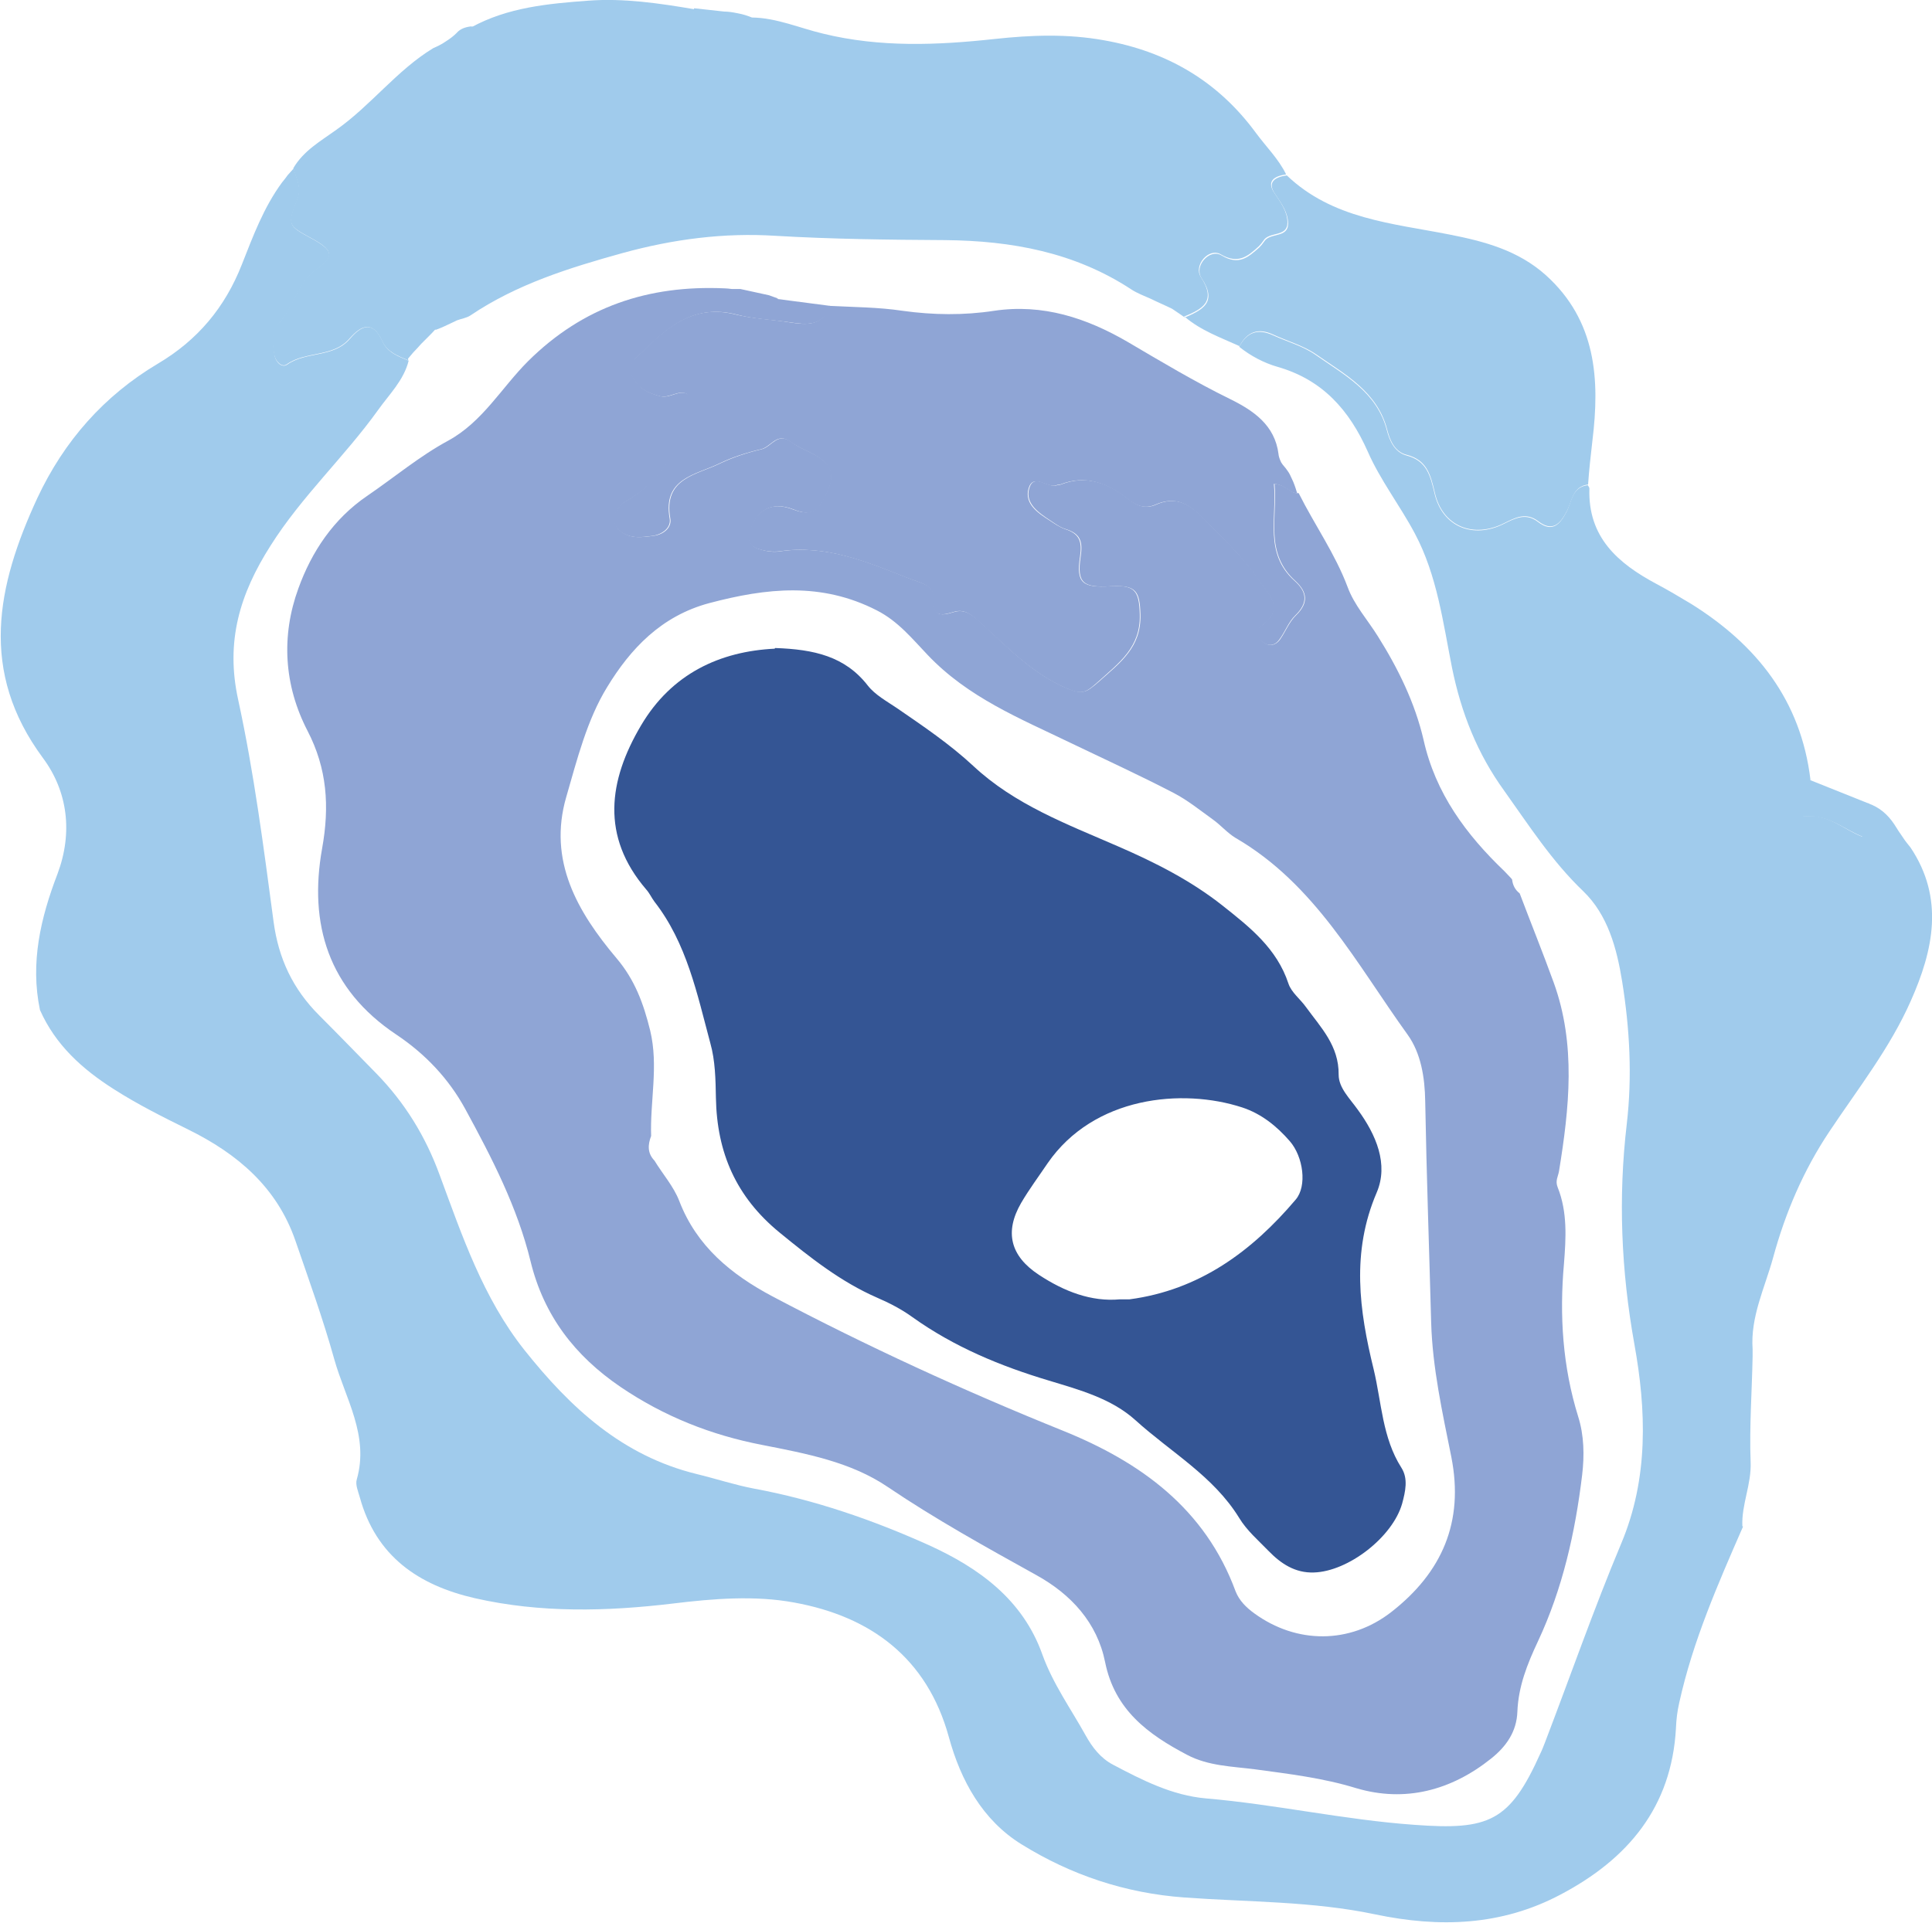
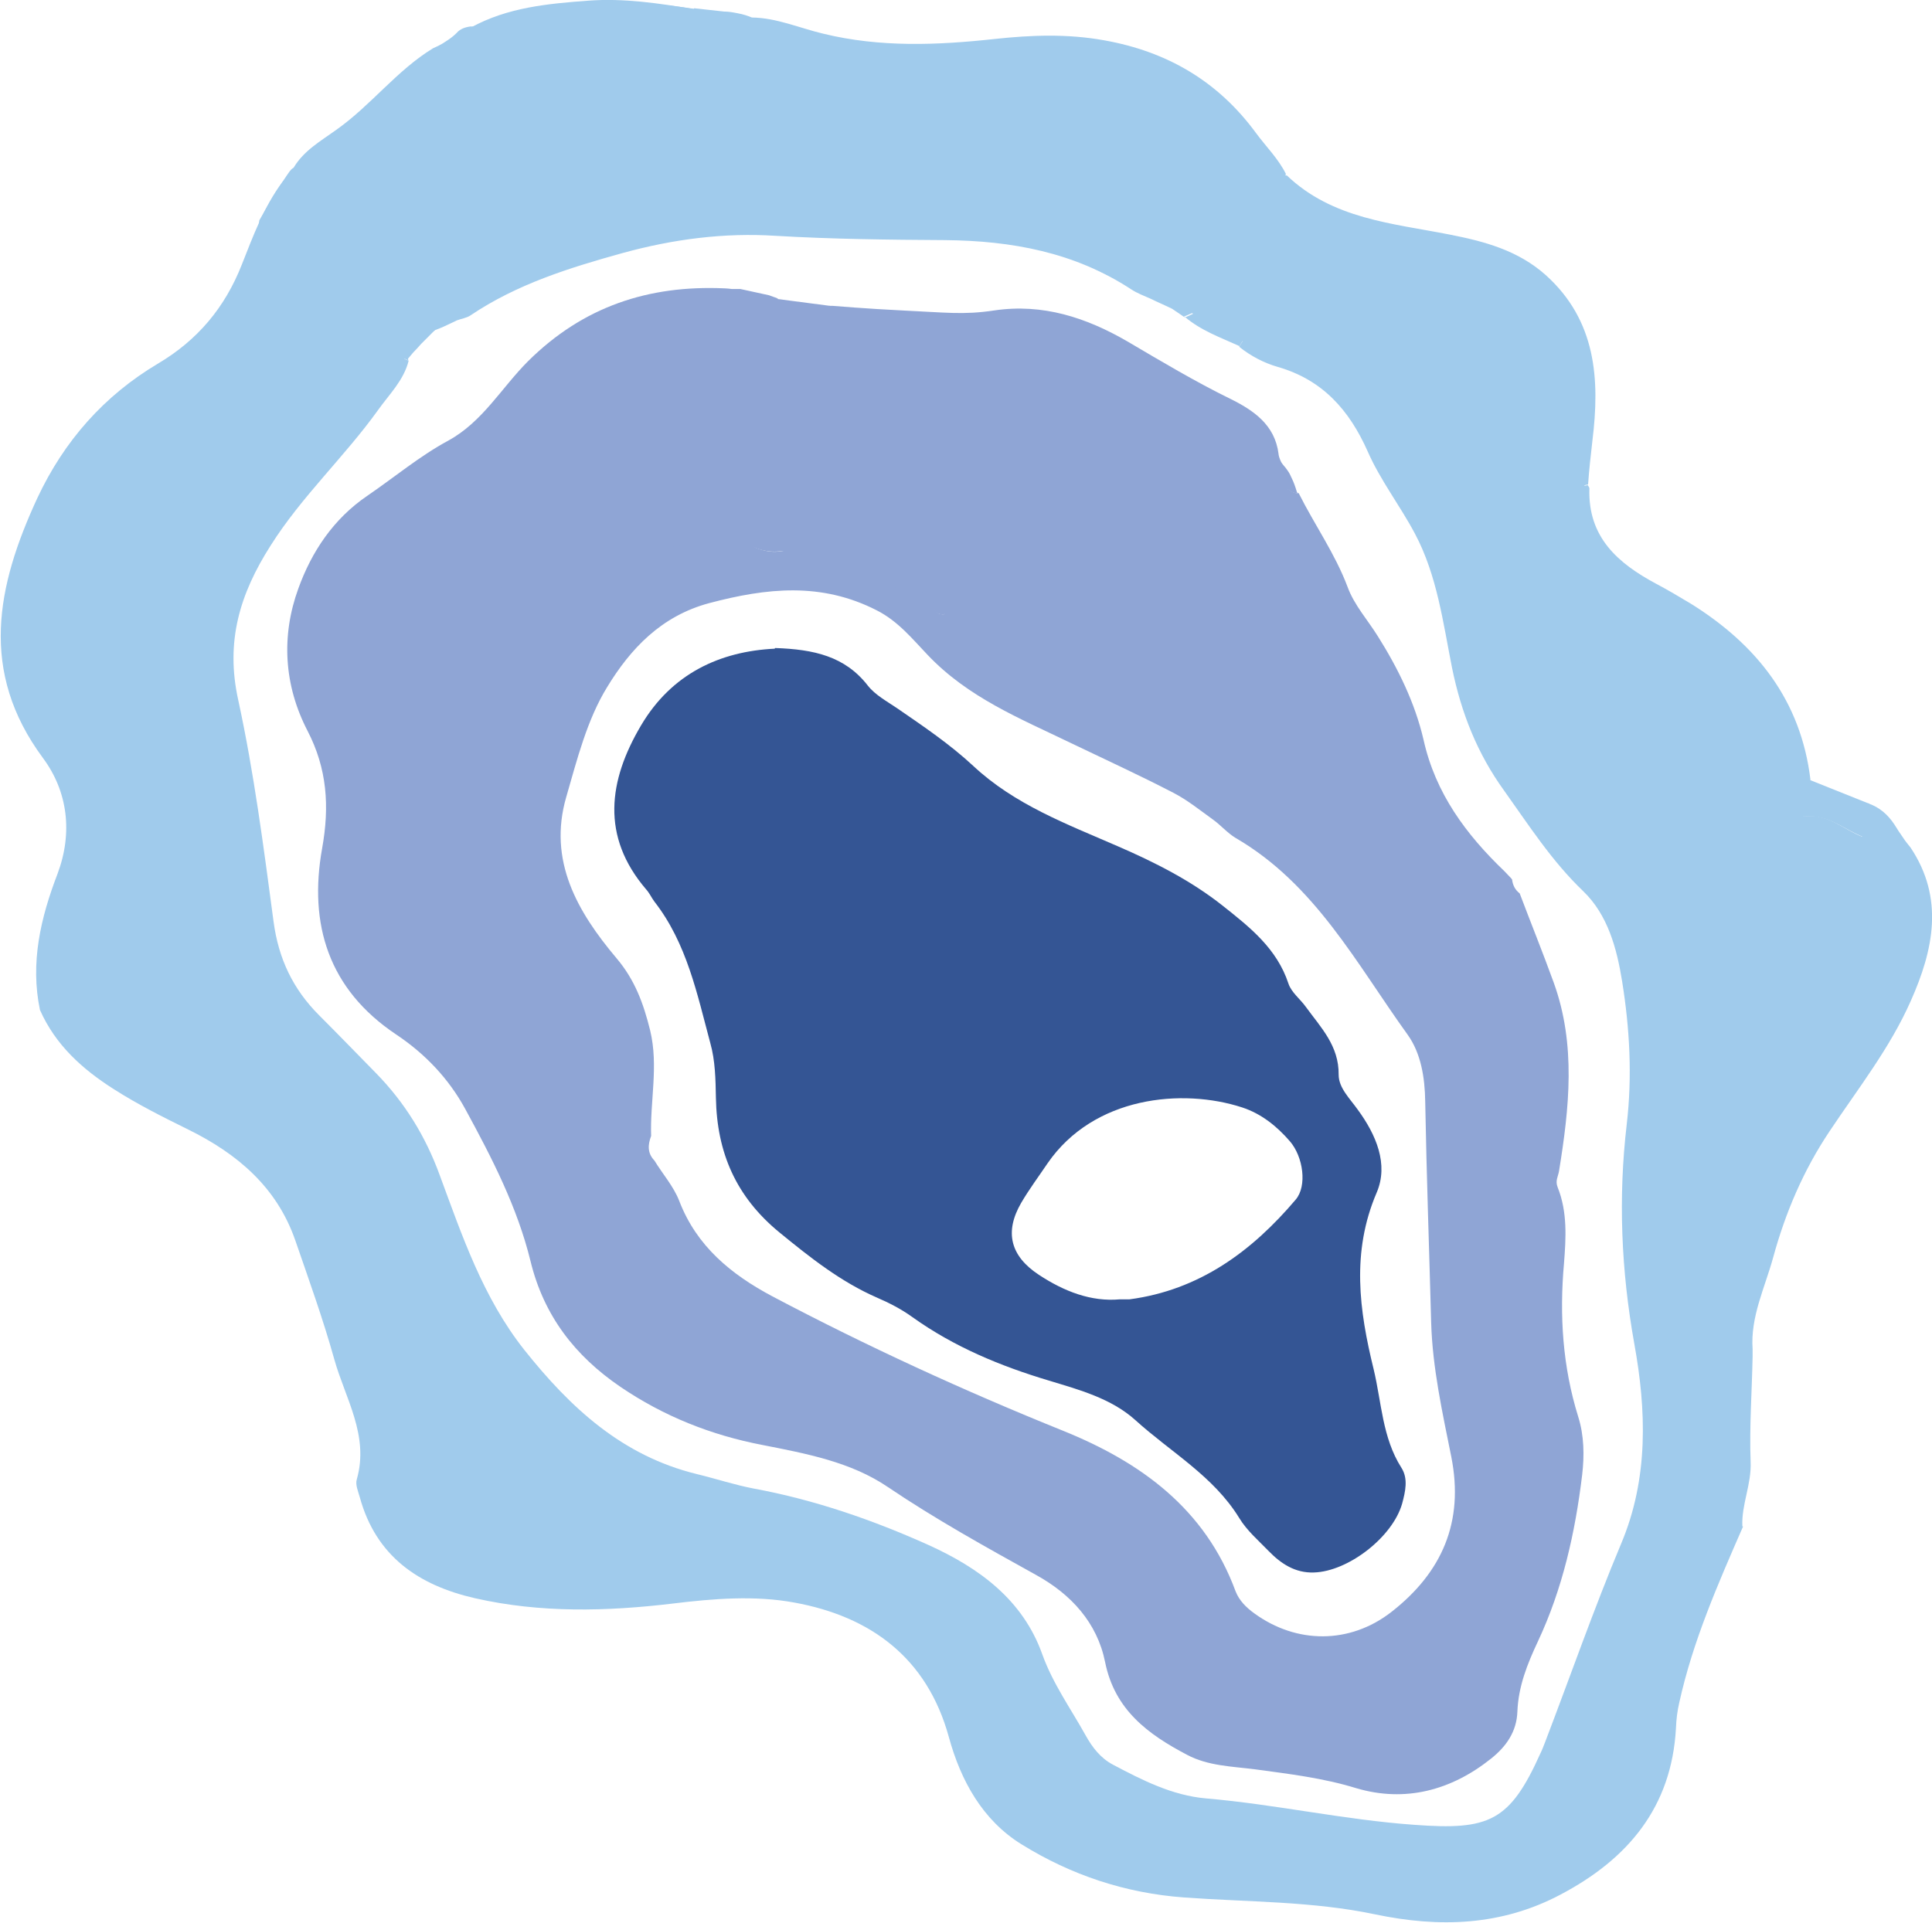
<svg xmlns="http://www.w3.org/2000/svg" id="_Åben_skal" data-name="Åben skal" viewBox="0 0 58.48 58.21">
  <defs>
    <style>
      .cls-1 {
        fill: #a0cbec;
      }

      .cls-1, .cls-2, .cls-3 {
        stroke-width: 0px;
      }

      .cls-2 {
        fill: #8fa5d5;
      }

      .cls-3 {
        fill: #345594;
      }
    </style>
  </defs>
  <g>
-     <path class="cls-1" d="m52.76,46.22c-.76,1.74-1.52,3.47-1.93,5.33-.06.26-.09.51-.1.77-.13,2.4-1.46,3.97-3.49,5.04-1.79.95-3.67,1.01-5.62.6-1.9-.4-3.85-.37-5.77-.51-1.79-.13-3.43-.68-4.93-1.61-1.18-.73-1.84-1.93-2.2-3.25-.66-2.4-2.37-3.65-4.68-4.07-1.19-.22-2.44-.12-3.67.03-2,.24-4.01.29-5.99-.16-1.71-.39-3-1.27-3.49-3.06-.05-.18-.14-.38-.09-.54.38-1.33-.35-2.45-.68-3.63-.34-1.22-.77-2.41-1.18-3.6-.56-1.62-1.76-2.63-3.24-3.36-.77-.38-1.53-.76-2.25-1.22-.96-.61-1.77-1.34-2.24-2.4-.3-1.43.02-2.79.53-4.12.47-1.25.31-2.5-.44-3.51-1.94-2.62-1.4-5.21-.17-7.87.81-1.73,2.02-3.1,3.65-4.07,1.2-.71,2.03-1.7,2.54-3,.34-.86.66-1.73,1.22-2.49.06-.07.12-.15.17-.22.06-.07.12-.13.18-.2.08.31.26.57.11.95-.31.77-.27.79.43,1.17.63.34.72.54.2.9-.63.44-.72,1.17-1.18,1.67-.24.26-.19.63-.14.96.03.21.22.4.38.29.58-.41,1.4-.2,1.9-.78.35-.41.7-.57.99.08.15.33.47.45.79.58-.15.6-.59,1.02-.93,1.5-1.02,1.42-2.31,2.61-3.25,4.1-.93,1.46-1.37,2.9-.98,4.67.48,2.21.77,4.46,1.07,6.71.15,1.13.59,2.05,1.38,2.84.58.58,1.15,1.17,1.72,1.75.87.89,1.5,1.91,1.93,3.09.68,1.84,1.31,3.71,2.56,5.29,1.4,1.76,2.97,3.21,5.22,3.76.58.14,1.15.33,1.73.44,1.84.34,3.6.95,5.29,1.71,1.52.69,2.85,1.65,3.44,3.31.32.89.86,1.64,1.31,2.45.2.36.45.69.83.89.89.47,1.79.93,2.81,1.02,2.11.18,4.19.65,6.31.8,2.27.17,2.89-.1,3.82-2.17.05-.1.09-.21.13-.31.77-2.01,1.48-4.05,2.31-6.03.84-1.99.76-4.06.4-6.05-.4-2.23-.49-4.43-.23-6.65.17-1.46.09-2.9-.14-4.33-.16-.99-.43-2.01-1.18-2.73-.95-.91-1.64-1.99-2.39-3.04-.81-1.12-1.3-2.35-1.58-3.73-.27-1.36-.45-2.79-1.12-4.05-.45-.85-1.05-1.62-1.43-2.49-.56-1.26-1.37-2.17-2.72-2.56-.42-.12-.82-.33-1.17-.61.23-.44.56-.56,1.02-.35.44.2.92.33,1.3.6.87.61,1.85,1.12,2.15,2.28.08.31.23.66.59.76.61.16.72.59.85,1.14.23,1.02,1.17,1.4,2.1.93.34-.17.67-.34,1.03-.06.43.33.66.09.86-.29.17-.31.16-.76.65-.82.02.03.05.07.05.1-.05,1.48.87,2.27,2.03,2.89.36.19.71.4,1.06.61,1.98,1.24,3.31,2.92,3.6,5.31-.05.22-.17.39-.31.57-.2.27-.12.57.21.54.66-.05,1.12.41,1.66.62.25-.35.15-.69.18-1.01.35.12.6.34.8.64.08.13.17.27.27.41.07.11.15.2.22.29,1.03,1.54.69,3.11.01,4.64-.63,1.43-1.6,2.66-2.46,3.95-.79,1.18-1.34,2.47-1.71,3.83-.25.91-.69,1.79-.62,2.77,0,.07,0,.14,0,.22-.02,1.06-.1,2.13-.06,3.19.03.68-.28,1.29-.25,1.95Z" />
-     <path class="cls-1" d="m12.36,10.91c-.31-.13-.64-.25-.79-.58-.29-.64-.64-.48-.99-.08-.5.58-1.32.37-1.9.78-.15.11-.34-.09-.38-.29-.06-.33-.11-.7.14-.96.46-.51.55-1.24,1.18-1.67.52-.36.43-.56-.2-.9-.7-.38-.74-.4-.43-1.17.15-.38-.04-.64-.11-.95.31-.53.83-.82,1.3-1.16,1.05-.74,1.83-1.8,2.93-2.47.11-.05.25-.11.39-.21.13-.08.24-.17.32-.25.11-.13.27-.18.43-.2.64.09,1.25-.04,1.86-.23.9-.27,1.79-.36,2.69.1.58.3,1.24.17,1.86.09.26-.03.31-.28.35-.51.3.03.61.07.91.1.12,0,.25.02.4.05.17.03.32.08.44.13.75.01,1.44.32,2.16.49,1.72.42,3.45.35,5.19.16,1.11-.12,2.2-.16,3.31.04,1.91.34,3.45,1.24,4.6,2.81.31.42.68.78.91,1.25-.35.05-.61.2-.35.57.19.28.39.56.39.89,0,.45-.56.26-.73.55-.04.06-.09.12-.14.17-.33.3-.62.55-1.15.24-.36-.21-.83.33-.6.69.49.75.03.97-.52,1.2l-.07-.05c-.09-.06-.19-.13-.28-.19-.1-.05-.21-.1-.32-.15-.11-.05-.22-.1-.32-.15-.2-.09-.42-.17-.6-.29-1.71-1.12-3.61-1.47-5.63-1.49-1.71-.01-3.42-.03-5.13-.13-1.56-.1-3.1.1-4.63.52-1.62.45-3.2.94-4.61,1.89-.12.08-.28.1-.41.15-.08.04-.15.07-.23.11-.14.07-.28.13-.42.18v-.02c-.07.08-.15.16-.23.24l.02-.02c-.08.08-.16.16-.24.24l.02-.02c-.08.09-.16.18-.24.26-.05.06-.11.13-.16.19Z" />
-     <path class="cls-1" d="m35.85,9.62c.55-.24,1.01-.46.52-1.2-.24-.36.24-.9.6-.69.53.32.81.06,1.15-.24.05-.05.1-.11.14-.17.17-.29.73-.1.73-.55,0-.33-.2-.61-.39-.89-.26-.37,0-.52.35-.57,1.38,1.32,3.19,1.45,4.92,1.79,1.07.21,2.08.48,2.92,1.23,1.53,1.38,1.64,3.16,1.41,5.02-.05.44-.1.88-.13,1.32-.48.06-.48.51-.65.82-.2.38-.43.62-.86.29-.37-.28-.69-.11-1.03.06-.93.47-1.87.1-2.1-.93-.13-.55-.24-.98-.85-1.14-.37-.09-.51-.45-.59-.76-.3-1.16-1.29-1.68-2.15-2.28-.39-.27-.87-.4-1.3-.6-.45-.21-.79-.09-1.02.35-.57-.26-1.17-.47-1.66-.89Z" />
-     <path class="cls-1" d="m21.02.28c-.04.22-.09.47-.35.51-.62.08-1.28.21-1.86-.09-.9-.46-1.79-.38-2.69-.1-.61.19-1.22.32-1.86.23C15.37.22,16.6.11,17.81.02c1.07-.08,2.15.08,3.21.26Z" />
-     <path class="cls-1" d="m56.58,24.33c-.03.32.08.66-.18,1.01-.56-.21-1.03-.67-1.73-.62-.34.02-.43-.28-.22-.54.14-.18.26-.35.32-.57.6.24,1.2.48,1.8.72Z" />
+     <g>
+       <path class="cls-1" d="m52.76,46.22c-.76,1.74-1.52,3.47-1.93,5.33-.06.26-.09.51-.1.77-.13,2.4-1.46,3.97-3.49,5.04-1.79.95-3.67,1.01-5.62.6-1.9-.4-3.85-.37-5.77-.51-1.79-.13-3.43-.68-4.93-1.61-1.18-.73-1.84-1.93-2.2-3.25-.66-2.4-2.37-3.65-4.68-4.07-1.19-.22-2.44-.12-3.67.03-2,.24-4.01.29-5.99-.16-1.71-.39-3-1.27-3.49-3.06-.05-.18-.14-.38-.09-.54.38-1.33-.35-2.45-.68-3.63-.34-1.22-.77-2.41-1.18-3.6-.56-1.62-1.76-2.63-3.24-3.36-.77-.38-1.53-.76-2.25-1.22-.96-.61-1.77-1.34-2.24-2.4-.3-1.43.02-2.79.53-4.12.47-1.25.31-2.5-.44-3.51-1.94-2.62-1.4-5.21-.17-7.87.81-1.73,2.02-3.1,3.65-4.07,1.2-.71,2.03-1.7,2.54-3,.34-.86.66-1.73,1.22-2.49.06-.07.12-.15.17-.22.06-.07.12-.13.18-.2.08.31.26.57.11.95-.31.77-.27.79.43,1.17.63.34.72.54.2.9-.63.44-.72,1.17-1.18,1.67-.24.26-.19.63-.14.96.03.21.22.4.38.29.58-.41,1.4-.2,1.9-.78.35-.41.7-.57.99.08.15.33.47.45.79.58-.15.6-.59,1.02-.93,1.5-1.02,1.42-2.31,2.61-3.25,4.1-.93,1.46-1.37,2.9-.98,4.67.48,2.21.77,4.46,1.07,6.71.15,1.13.59,2.05,1.38,2.84.58.58,1.15,1.17,1.72,1.75.87.89,1.5,1.91,1.93,3.09.68,1.84,1.31,3.71,2.56,5.29,1.4,1.76,2.97,3.21,5.22,3.76.58.14,1.15.33,1.73.44,1.84.34,3.6.95,5.29,1.71,1.52.69,2.85,1.65,3.44,3.31.32.89.86,1.64,1.31,2.45.2.36.45.69.83.89.89.47,1.79.93,2.81,1.02,2.11.18,4.19.65,6.31.8,2.27.17,2.89-.1,3.82-2.17.05-.1.09-.21.13-.31.77-2.01,1.48-4.05,2.31-6.03.84-1.99.76-4.06.4-6.05-.4-2.23-.49-4.43-.23-6.65.17-1.46.09-2.9-.14-4.33-.16-.99-.43-2.01-1.18-2.73-.95-.91-1.64-1.99-2.39-3.04-.81-1.12-1.3-2.35-1.58-3.73-.27-1.36-.45-2.79-1.12-4.05-.45-.85-1.05-1.62-1.43-2.49-.56-1.26-1.37-2.17-2.72-2.56-.42-.12-.82-.33-1.17-.61.23-.44.56-.56,1.02-.35.44.2.92.33,1.3.6.87.61,1.85,1.12,2.15,2.28.08.31.23.66.59.76.61.16.72.59.85,1.14.23,1.02,1.17,1.4,2.1.93.34-.17.67-.34,1.03-.06.43.33.66.09.86-.29.17-.31.16-.76.65-.82.02.03.05.07.05.1-.05,1.48.87,2.27,2.03,2.89.36.19.71.4,1.06.61,1.98,1.24,3.31,2.92,3.6,5.31-.05.22-.17.39-.31.57-.2.27-.12.57.21.54.66-.05,1.12.41,1.66.62.25-.35.15-.69.18-1.01.35.12.6.34.8.64.08.13.17.27.27.41.07.11.15.2.22.29,1.03,1.54.69,3.11.01,4.64-.63,1.43-1.6,2.66-2.46,3.95-.79,1.18-1.34,2.47-1.71,3.83-.25.91-.69,1.79-.62,2.77,0,.07,0,.14,0,.22-.02,1.06-.1,2.13-.06,3.19.03.68-.28,1.29-.25,1.95Z" />
+       <path class="cls-1" d="m12.36,10.91c-.31-.13-.64-.25-.79-.58-.29-.64-.64-.48-.99-.08-.5.58-1.32.37-1.9.78-.15.11-.34-.09-.38-.29-.06-.33-.11-.7.14-.96.46-.51.55-1.24,1.18-1.67.52-.36.43-.56-.2-.9-.7-.38-.74-.4-.43-1.17.15-.38-.04-.64-.11-.95.31-.53.83-.82,1.3-1.16,1.05-.74,1.83-1.8,2.93-2.47.11-.05.25-.11.39-.21.13-.08.24-.17.32-.25.11-.13.27-.18.43-.2.64.09,1.25-.04,1.86-.23.9-.27,1.79-.36,2.69.1.58.3,1.24.17,1.86.09.26-.03.31-.28.35-.51.3.03.61.07.91.1.12,0,.25.02.4.05.17.03.32.08.44.13.75.01,1.44.32,2.16.49,1.72.42,3.45.35,5.19.16,1.11-.12,2.2-.16,3.31.04,1.91.34,3.45,1.24,4.6,2.81.31.42.68.78.91,1.25-.35.05-.61.2-.35.57.19.28.39.56.39.89,0,.45-.56.26-.73.55-.04.06-.09.12-.14.17-.33.3-.62.55-1.15.24-.36-.21-.83.33-.6.69.49.75.03.97-.52,1.2l-.07-.05c-.09-.06-.19-.13-.28-.19-.1-.05-.21-.1-.32-.15-.11-.05-.22-.1-.32-.15-.2-.09-.42-.17-.6-.29-1.71-1.12-3.61-1.47-5.63-1.49-1.71-.01-3.42-.03-5.13-.13-1.56-.1-3.1.1-4.63.52-1.62.45-3.2.94-4.61,1.89-.12.08-.28.1-.41.15-.08.04-.15.07-.23.11-.14.07-.28.13-.42.18v-.02c-.07.08-.15.16-.23.24l.02-.02c-.08.08-.16.16-.24.24l.02-.02c-.08.09-.16.18-.24.26-.05.06-.11.13-.16.19Z" />
+       <path class="cls-1" d="m35.85,9.62c.55-.24,1.01-.46.52-1.2-.24-.36.24-.9.6-.69.53.32.81.06,1.15-.24.05-.05.1-.11.14-.17.17-.29.73-.1.73-.55,0-.33-.2-.61-.39-.89-.26-.37,0-.52.35-.57,1.38,1.32,3.19,1.45,4.92,1.79,1.07.21,2.08.48,2.92,1.23,1.53,1.38,1.64,3.16,1.41,5.02-.05.44-.1.88-.13,1.32-.48.06-.48.51-.65.82-.2.38-.43.62-.86.29-.37-.28-.69-.11-1.03.06-.93.47-1.87.1-2.1-.93-.13-.55-.24-.98-.85-1.14-.37-.09-.51-.45-.59-.76-.3-1.16-1.29-1.68-2.15-2.28-.39-.27-.87-.4-1.3-.6-.45-.21-.79-.09-1.02.35-.57-.26-1.17-.47-1.66-.89Z" />
+       <path class="cls-1" d="m21.02.28c-.04.22-.09.47-.35.51-.62.08-1.28.21-1.86-.09-.9-.46-1.79-.38-2.69-.1-.61.19-1.22.32-1.86.23C15.37.22,16.6.11,17.81.02c1.07-.08,2.15.08,3.21.26Z" />
+       <path class="cls-1" d="m56.58,24.33c-.03.32.08.66-.18,1.01-.56-.21-1.03-.67-1.73-.62-.34.02-.43-.28-.22-.54.14-.18.26-.35.32-.57.6.24,1.2.48,1.8.72Z" />
+     </g>
+     <g>
+       <path class="cls-2" d="m23.51,9.05c.54.07,1.07.14,1.61.21-.2.64-.73.57-1.2.5-.55-.08-1.12-.1-1.64-.24-1.24-.31-2.03.35-2.8,1.11-.19.18-.51.37-.34.75.17.37.49.53.87.62.29.06.56-.22.82-.06-.09,1.43-.66,2.54-1.91,3.26-.12.07-.22.21-.28.33-.09.18-.04.38.1.51.31.29.69.23,1.06.18.29-.04.54-.25.49-.52-.22-1.23.8-1.32,1.51-1.67.4-.19.83-.33,1.26-.43.29-.07.48-.53.89-.22.29.22.68.32.96.55.44.37.23.79.02,1.21-.22.43-.5.45-.92.28-.65-.25-1.11.02-1.31.68-.08.27.04.45.27.52.21.07.44.11.66.07,1.39-.2,2.62.32,3.86.81.3.12.78.21.77.55-.02.57.14.63.62.48.36-.11.6.13.86.37.79.72,1.52,1.5,2.56,1.94.48.2.59.12.96-.2.65-.58,1.29-1.04,1.26-2.04-.02-.7-.13-.89-.88-.85-.85.05-1.05-.09-.93-.89.07-.46,0-.7-.45-.84-.17-.05-.33-.17-.48-.27-.35-.23-.75-.51-.63-.95.14-.51.57,0,.85-.11.03-.01.08,0,.11-.02.79-.31,1.46-.03,2.06.45.26.21.53.29.82.16.63-.28,1.05,0,1.47.44.56.59,1.16,1.12,1.63,1.81.36.53.82.89.08,1.44-.16.12-.09.35.08.48.18.13.36.09.49-.08.17-.24.28-.54.49-.74.39-.38.34-.71-.02-1.04-.94-.85-.54-1.92-.63-2.94.37.03.48.31.73.28.48.96,1.1,1.83,1.48,2.84.2.55.61,1,.92,1.5.61.97,1.12,2.01,1.38,3.13.36,1.62,1.29,2.87,2.45,3.98.07.07.13.14.2.21,0,0,.03.04.03.04.02.17.09.31.23.42.34.9.7,1.79,1.03,2.7.68,1.88.47,3.8.16,5.71-.03.17-.12.29-.04.49.3.75.25,1.54.19,2.31-.14,1.57-.04,3.12.43,4.63.18.57.19,1.18.12,1.77-.21,1.74-.59,3.44-1.34,5.04-.32.68-.59,1.36-.62,2.12-.02.61-.34,1.06-.79,1.42-1.21.97-2.61,1.34-4.09.9-1.01-.31-2.03-.43-3.06-.57-.7-.09-1.42-.1-2.06-.44-1.18-.62-2.19-1.36-2.48-2.81-.24-1.19-1.03-2.05-2.08-2.63-1.53-.85-3.05-1.69-4.5-2.67-1.12-.76-2.47-1.01-3.79-1.27-1.56-.3-2.99-.87-4.3-1.76-1.38-.94-2.32-2.16-2.72-3.8-.4-1.64-1.17-3.13-1.97-4.6-.51-.94-1.23-1.69-2.1-2.27-2.05-1.37-2.65-3.34-2.24-5.63.23-1.28.15-2.42-.44-3.56-.72-1.39-.8-2.88-.28-4.31.4-1.11,1.06-2.11,2.09-2.81.82-.56,1.58-1.2,2.45-1.67,1.04-.57,1.61-1.6,2.41-2.4,1.67-1.66,3.65-2.31,5.94-2.21.07,0,.15.01.23.02.09,0,.18,0,.26,0,.29.06.58.13.87.19.09.03.18.07.28.1Zm-3.8,25.34c-.1.27-.12.52.1.75.25.41.58.78.75,1.22.53,1.38,1.58,2.23,2.82,2.89,2.86,1.51,5.8,2.86,8.8,4.07,2.35.95,4.3,2.36,5.22,4.86.11.28.32.49.57.67,1.28.93,2.89.93,4.14-.04,1.54-1.2,2.21-2.73,1.82-4.7-.27-1.35-.57-2.69-.61-4.07-.06-2.23-.14-4.46-.18-6.69-.01-.73-.13-1.46-.53-2.02-1.55-2.15-2.8-4.56-5.21-5.96-.25-.15-.45-.39-.69-.56-.39-.28-.77-.59-1.2-.81-1.02-.53-2.07-1.01-3.11-1.51-1.53-.74-3.1-1.37-4.33-2.67-.44-.46-.88-1.01-1.53-1.34-1.68-.86-3.33-.68-5.07-.22-1.46.39-2.39,1.39-3.09,2.54-.61.99-.91,2.19-1.24,3.33-.56,1.93.34,3.48,1.52,4.88.56.66.82,1.38,1.02,2.19.26,1.08-.01,2.15.03,3.22Z" />
+       <path class="cls-2" d="m39.29,14.93c-.25.03-.36-.25-.73-.28.1,1.02-.31,2.1.63,2.94.37.33.41.66.02,1.04-.21.2-.31.5-.49.74-.12.17-.31.21-.49.08-.17-.12-.25-.36-.08-.48.75-.55.28-.91-.08-1.44-.47-.69-1.06-1.22-1.63-1.81-.42-.44-.84-.72-1.47-.44-.29.13-.56.05-.82-.16-.61-.48-1.28-.76-2.06-.45-.03.01-.08,0-.11.02-.28.11-.71-.39-.85.11-.12.45.28.73.63.95.15.1.31.21.48.27.44.14.52.38.45.84-.12.8.08.94.93.89.74-.05.86.15.88.85.03,1-.62,1.46-1.26,2.04-.37.33-.48.41-.96.2-1.03-.44-1.76-1.22-2.56-1.94-.26-.24-.5-.49-.86-.37-.48.15-.64.09-.62-.48.01-.34-.47-.43-.77-.55-1.24-.49-2.47-1.01-3.86-.81-.21.03-.45,0-.66-.07-.23-.07-.35-.26-.27-.52.2-.66.66-.93,1.31-.68.42.16.7.14.92-.28.22-.42.42-.84-.02-1.21-.28-.23-.66-.33-.96-.55-.41-.31-.59.15-.89.22-.43.1-.87.24-1.26.43-.71.35-1.73.44-1.51,1.67.05.27-.21.47-.49.52-.37.05-.75.11-1.06-.18-.14-.14-.19-.33-.1-.51.07-.13.16-.26.28-.33,1.24-.72,1.82-1.83,1.91-3.26-.25-.16-.53.12-.82.06-.38-.09-.7-.25-.87-.62-.18-.38.15-.56.34-.75.77-.76,1.56-1.42,2.8-1.11.52.13,1.1.15,1.64.24.32.05.67.1.93-.09.01,0,.06-.05.11-.1.06-.07.09-.11.1-.16,0,0,0,0,0,0,.03-.06.05-.11.06-.15.02,0,.06,0,.1,0,0,0,1.07.09,2.12.14,1.3.06,1.84.14,2.77,0,1.48-.22,2.8.22,4.04.94,1.02.6,2.04,1.21,3.1,1.73.71.35,1.36.79,1.47,1.67,0,.03.02.13.08.25.06.1.11.13.19.25.06.08.09.15.14.26.05.1.1.24.15.41Z" />
+     </g>
+     <path class="cls-3" d="m23.46,19.62c1.18.04,2.12.25,2.81,1.14.22.28.57.47.88.68.8.55,1.6,1.09,2.31,1.75,1.25,1.17,2.83,1.76,4.37,2.43,1.13.49,2.22,1.04,3.19,1.81.82.65,1.63,1.29,1.98,2.35.09.27.36.47.53.71.45.62,1,1.17.99,2.05,0,.4.34.72.58,1.06.55.75.94,1.65.57,2.51-.77,1.8-.53,3.56-.09,5.35.24,1,.26,2.07.84,2.98.21.33.12.72.02,1.09-.29,1.01-1.63,2.05-2.67,2.08-.57.02-1-.27-1.37-.65-.31-.32-.66-.62-.89-1-.78-1.27-2.07-1.99-3.14-2.96-.73-.66-1.7-.92-2.62-1.2-1.47-.44-2.87-1.02-4.13-1.92-.33-.24-.7-.43-1.07-.59-1.1-.48-2.02-1.21-2.95-1.97-1.32-1.08-1.9-2.42-1.93-4.08-.01-.56-.02-1.13-.17-1.66-.4-1.49-.71-3.02-1.69-4.28-.09-.12-.15-.26-.25-.37-1.38-1.61-1.14-3.3-.16-4.96.93-1.58,2.4-2.25,4.05-2.33Zm10.44,19.72c.14,0,.21,0,.29,0,2.11-.28,3.7-1.45,5.03-3.02.35-.41.23-1.3-.18-1.77-.39-.45-.86-.83-1.44-1.02-1.81-.59-4.49-.34-5.89,1.69-.27.4-.56.79-.8,1.2-.51.88-.33,1.61.54,2.18.76.5,1.58.82,2.45.74Z" />
  </g>
-   <g>
-     <path class="cls-2" d="m23.51,9.05c.54.07,1.07.14,1.61.21-.2.64-.73.57-1.2.5-.55-.08-1.12-.1-1.64-.24-1.24-.31-2.03.35-2.8,1.11-.19.18-.51.37-.34.75.17.37.49.53.87.62.29.06.56-.22.82-.06-.09,1.43-.66,2.54-1.91,3.26-.12.07-.22.21-.28.33-.09.18-.04.38.1.51.31.29.69.23,1.06.18.29-.04.54-.25.49-.52-.22-1.23.8-1.32,1.51-1.67.4-.19.83-.33,1.26-.43.29-.07.48-.53.89-.22.29.22.68.32.96.55.44.37.23.79.02,1.21-.22.43-.5.45-.92.28-.65-.25-1.11.02-1.31.68-.08.27.04.45.27.52.21.07.44.11.66.07,1.39-.2,2.62.32,3.86.81.3.12.78.21.77.55-.02.57.14.63.62.48.36-.11.6.13.86.37.79.72,1.52,1.5,2.56,1.94.48.2.59.12.96-.2.65-.58,1.29-1.04,1.26-2.04-.02-.7-.13-.89-.88-.85-.85.05-1.05-.09-.93-.89.07-.46,0-.7-.45-.84-.17-.05-.33-.17-.48-.27-.35-.23-.75-.51-.63-.95.14-.51.57,0,.85-.11.03-.01.08,0,.11-.02.79-.31,1.46-.03,2.06.45.26.21.53.29.82.16.63-.28,1.05,0,1.47.44.56.59,1.16,1.12,1.63,1.81.36.53.82.89.08,1.44-.16.12-.09.35.08.48.18.13.36.09.49-.08.17-.24.28-.54.49-.74.39-.38.34-.71-.02-1.04-.94-.85-.54-1.92-.63-2.94.37.03.48.31.73.28.48.96,1.1,1.83,1.48,2.84.2.55.61,1,.92,1.5.61.97,1.12,2.01,1.38,3.13.36,1.62,1.29,2.87,2.45,3.98.07.07.13.14.2.21,0,0,.03.04.03.04.02.17.09.31.23.42.34.9.7,1.79,1.03,2.7.68,1.88.47,3.8.16,5.71-.03.17-.12.29-.04.49.3.75.25,1.54.19,2.31-.14,1.57-.04,3.12.43,4.63.18.57.19,1.18.12,1.77-.21,1.74-.59,3.44-1.34,5.04-.32.68-.59,1.36-.62,2.12-.02.61-.34,1.06-.79,1.42-1.21.97-2.61,1.34-4.09.9-1.01-.31-2.03-.43-3.06-.57-.7-.09-1.42-.1-2.06-.44-1.18-.62-2.19-1.36-2.48-2.81-.24-1.19-1.03-2.05-2.08-2.63-1.53-.85-3.05-1.69-4.5-2.67-1.12-.76-2.47-1.01-3.79-1.27-1.56-.3-2.99-.87-4.3-1.76-1.38-.94-2.32-2.16-2.72-3.8-.4-1.64-1.17-3.13-1.97-4.6-.51-.94-1.23-1.69-2.1-2.27-2.05-1.37-2.65-3.34-2.24-5.63.23-1.28.15-2.42-.44-3.56-.72-1.39-.8-2.88-.28-4.31.4-1.11,1.06-2.11,2.09-2.81.82-.56,1.58-1.2,2.45-1.67,1.04-.57,1.61-1.6,2.41-2.4,1.67-1.66,3.65-2.31,5.94-2.21.07,0,.15.01.23.02.09,0,.18,0,.26,0,.29.06.58.13.87.19.09.03.18.07.28.1Zm-3.8,25.34c-.1.27-.12.52.1.75.25.41.58.78.75,1.22.53,1.38,1.58,2.23,2.82,2.89,2.86,1.51,5.8,2.86,8.8,4.07,2.35.95,4.3,2.36,5.22,4.86.11.28.32.49.57.67,1.28.93,2.89.93,4.14-.04,1.54-1.2,2.21-2.73,1.82-4.7-.27-1.35-.57-2.69-.61-4.07-.06-2.23-.14-4.46-.18-6.69-.01-.73-.13-1.46-.53-2.02-1.55-2.15-2.8-4.56-5.21-5.96-.25-.15-.45-.39-.69-.56-.39-.28-.77-.59-1.2-.81-1.02-.53-2.07-1.01-3.11-1.51-1.53-.74-3.1-1.37-4.33-2.67-.44-.46-.88-1.01-1.53-1.34-1.68-.86-3.33-.68-5.07-.22-1.46.39-2.39,1.39-3.09,2.54-.61.99-.91,2.19-1.24,3.33-.56,1.93.34,3.48,1.52,4.88.56.66.82,1.38,1.02,2.19.26,1.08-.01,2.15.03,3.22Z" />
-     <path class="cls-2" d="m39.29,14.93c-.25.03-.36-.25-.73-.28.1,1.02-.31,2.1.63,2.94.37.33.41.66.02,1.04-.21.2-.31.5-.49.74-.12.17-.31.21-.49.08-.17-.12-.25-.36-.08-.48.75-.55.28-.91-.08-1.44-.47-.69-1.06-1.22-1.63-1.81-.42-.44-.84-.72-1.47-.44-.29.13-.56.05-.82-.16-.61-.48-1.28-.76-2.06-.45-.03.01-.08,0-.11.02-.28.11-.71-.39-.85.11-.12.45.28.73.63.95.15.1.31.21.48.27.44.14.52.38.45.84-.12.8.08.94.93.89.74-.05.86.15.88.85.03,1-.62,1.46-1.26,2.04-.37.33-.48.41-.96.2-1.03-.44-1.76-1.22-2.56-1.94-.26-.24-.5-.49-.86-.37-.48.15-.64.09-.62-.48.01-.34-.47-.43-.77-.55-1.24-.49-2.47-1.01-3.86-.81-.21.03-.45,0-.66-.07-.23-.07-.35-.26-.27-.52.2-.66.66-.93,1.31-.68.42.16.7.14.92-.28.22-.42.42-.84-.02-1.21-.28-.23-.66-.33-.96-.55-.41-.31-.59.15-.89.22-.43.1-.87.24-1.26.43-.71.35-1.73.44-1.51,1.67.05.27-.21.47-.49.52-.37.05-.75.11-1.06-.18-.14-.14-.19-.33-.1-.51.07-.13.16-.26.28-.33,1.24-.72,1.82-1.83,1.91-3.26-.25-.16-.53.12-.82.06-.38-.09-.7-.25-.87-.62-.18-.38.15-.56.34-.75.77-.76,1.56-1.42,2.8-1.11.52.13,1.1.15,1.64.24.47.07,1,.14,1.2-.5.74.04,1.49.04,2.22.15.93.13,1.86.14,2.77,0,1.48-.22,2.8.22,4.04.94,1.02.6,2.04,1.21,3.1,1.73.71.35,1.36.79,1.47,1.67,0,.03.02.13.08.25.06.1.11.13.19.25.06.08.09.15.14.26.05.1.1.24.15.41Z" />
-   </g>
-   <path class="cls-3" d="m23.46,19.62c1.18.04,2.12.25,2.81,1.14.22.28.57.47.88.68.8.55,1.6,1.09,2.31,1.75,1.25,1.17,2.83,1.76,4.37,2.43,1.13.49,2.22,1.04,3.19,1.81.82.65,1.63,1.29,1.98,2.35.09.27.36.47.53.71.45.62,1,1.17.99,2.05,0,.4.34.72.58,1.06.55.75.94,1.65.57,2.51-.77,1.8-.53,3.56-.09,5.35.24,1,.26,2.07.84,2.98.21.33.12.72.02,1.09-.29,1.01-1.63,2.05-2.67,2.08-.57.02-1-.27-1.37-.65-.31-.32-.66-.62-.89-1-.78-1.27-2.07-1.99-3.14-2.96-.73-.66-1.7-.92-2.62-1.2-1.47-.44-2.87-1.02-4.13-1.92-.33-.24-.7-.43-1.07-.59-1.1-.48-2.02-1.21-2.95-1.97-1.32-1.08-1.9-2.42-1.93-4.08-.01-.56-.02-1.13-.17-1.66-.4-1.49-.71-3.02-1.69-4.28-.09-.12-.15-.26-.25-.37-1.38-1.61-1.14-3.3-.16-4.96.93-1.58,2.4-2.25,4.05-2.33Zm10.44,19.72c.14,0,.21,0,.29,0,2.11-.28,3.7-1.45,5.03-3.02.35-.41.23-1.3-.18-1.77-.39-.45-.86-.83-1.44-1.02-1.81-.59-4.49-.34-5.89,1.69-.27.4-.56.79-.8,1.2-.51.88-.33,1.61.54,2.18.76.5,1.58.82,2.45.74Z" />
+   <path class="cls-2" d="m27.05,17.8c-.28-.14-.56-.28-.86-.4-4.11-1.73-8.43-.63-11.19.45,1.63-2.94,3.25-5.89,4.88-8.83,1.15-.01,2.69.02,4.49.2,0,0,.44.04,1.08.13,1.23.16,1.76.28,2.3.36,1.86.27,2.14-.22,3.72.01.89.13,1.48.38,2.47.81,1.16.5,2.81,1.36,4.61,2.84,3.18,10.7,2.3,12.64,1.53,13.03-1.01.51-2.18-1.51-7.31-4.21-1.6-.84-3.43-1.67-3.9-2.98-.08-.21-.31-.98-.98-1.29-.32-.15-.64-.14-.86-.12Z" />
+   <path class="cls-1" d="m47.46,19.93c-1.02.41-2.03.83-3.05,1.24-.1-.55-.17-1-.22-1.3-.2-1.24-.24-1.58-.41-2.13-.12-.37-.24-.63-.48-1.14-.76-1.64-1.18-2.05-1.84-3.49-.43-.93-.29-1.07-.58-1.38-.57-.6-1.24-.49-2.5-1.01-.57-.23-.59-.32-1.58-.86-1.95-1.07-2.47-1.06-4.17-1.99-1.44-.79-2.17-1.19-2.32-1.69-.58-1.89,3.06-4.87,4.51-4.4.09.03.52.18,1.02.5.44.28.76.58.92.74.14.13.24.24.3.3.73.78,1.42,1.54,1.78,1.91.36.36.89.85,1.62,1.35.59.05,1.42.15,2.39.4,1.79.46,3.41.87,4.42,2.17,1.34,1.72.88,4.03.74,4.64-.18,1.41.15,2.24.47,2.75.63.96,1.47,1,2.67,2.33.44.49,1.28,1.42,1.06,1.83-.19.34-1.17.43-4.75-.78Z" />
+   <path class="cls-1" d="m21.19,1.96h-7.54c.2-.38.41-.76.61-1.14.75-.25,1.68-.48,2.74-.62,1.64-.2,3.05-.09,4.09.08.03.56.06,1.12.1,1.68Z" />
+   <path class="cls-1" d="m8.37,15.88c-1.54-.36-3.08-.72-4.62-1.08.04-1.94.65-3.01,1.19-3.62.57-.65,1.06-.78,1.68-1.51.86-1.01,1.13-2.19,1.23-3,.17-.3.41-.71.72-1.19.19-.29.23-.35.3-.39.54-.27,1.72,1.03,2.35,1.78,3.15.82,3.76,1.41,3.75,1.79-.02.49-1.05.59-2.3,1.76-.68.64-.89,1.1-1.52,2.03-.58.85-1.47,2.05-2.78,3.41Z" />
</svg>
